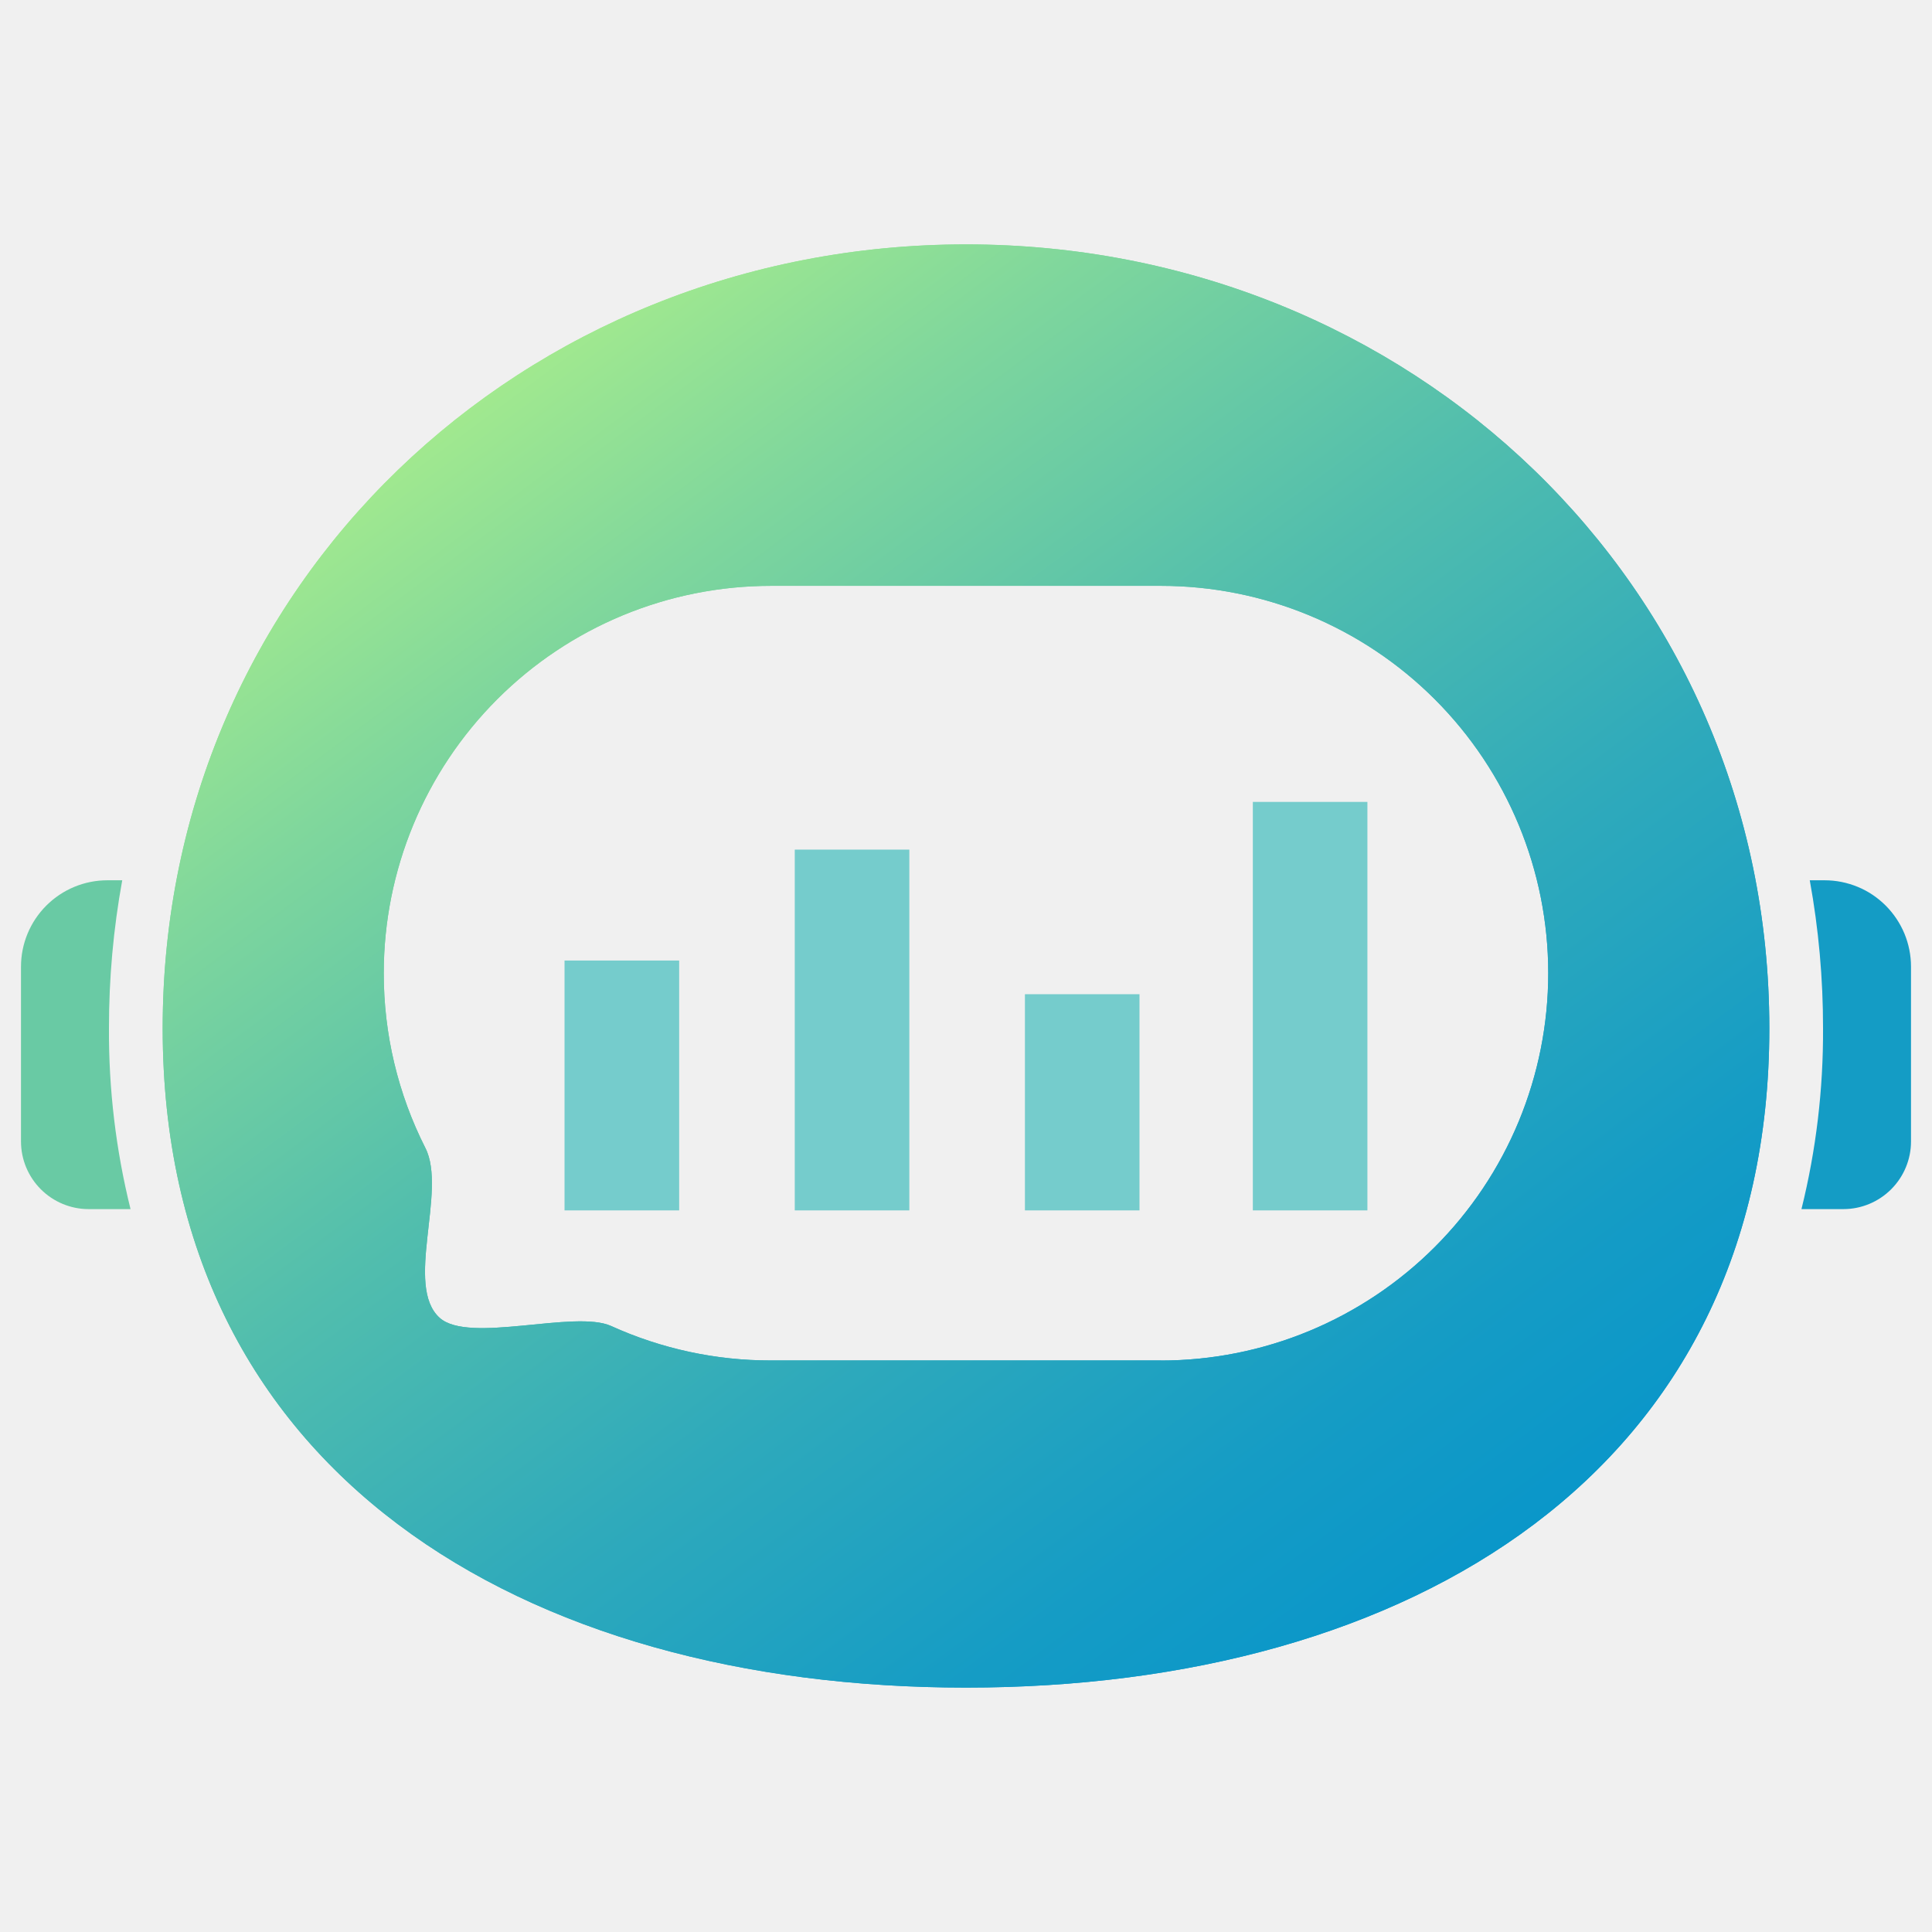
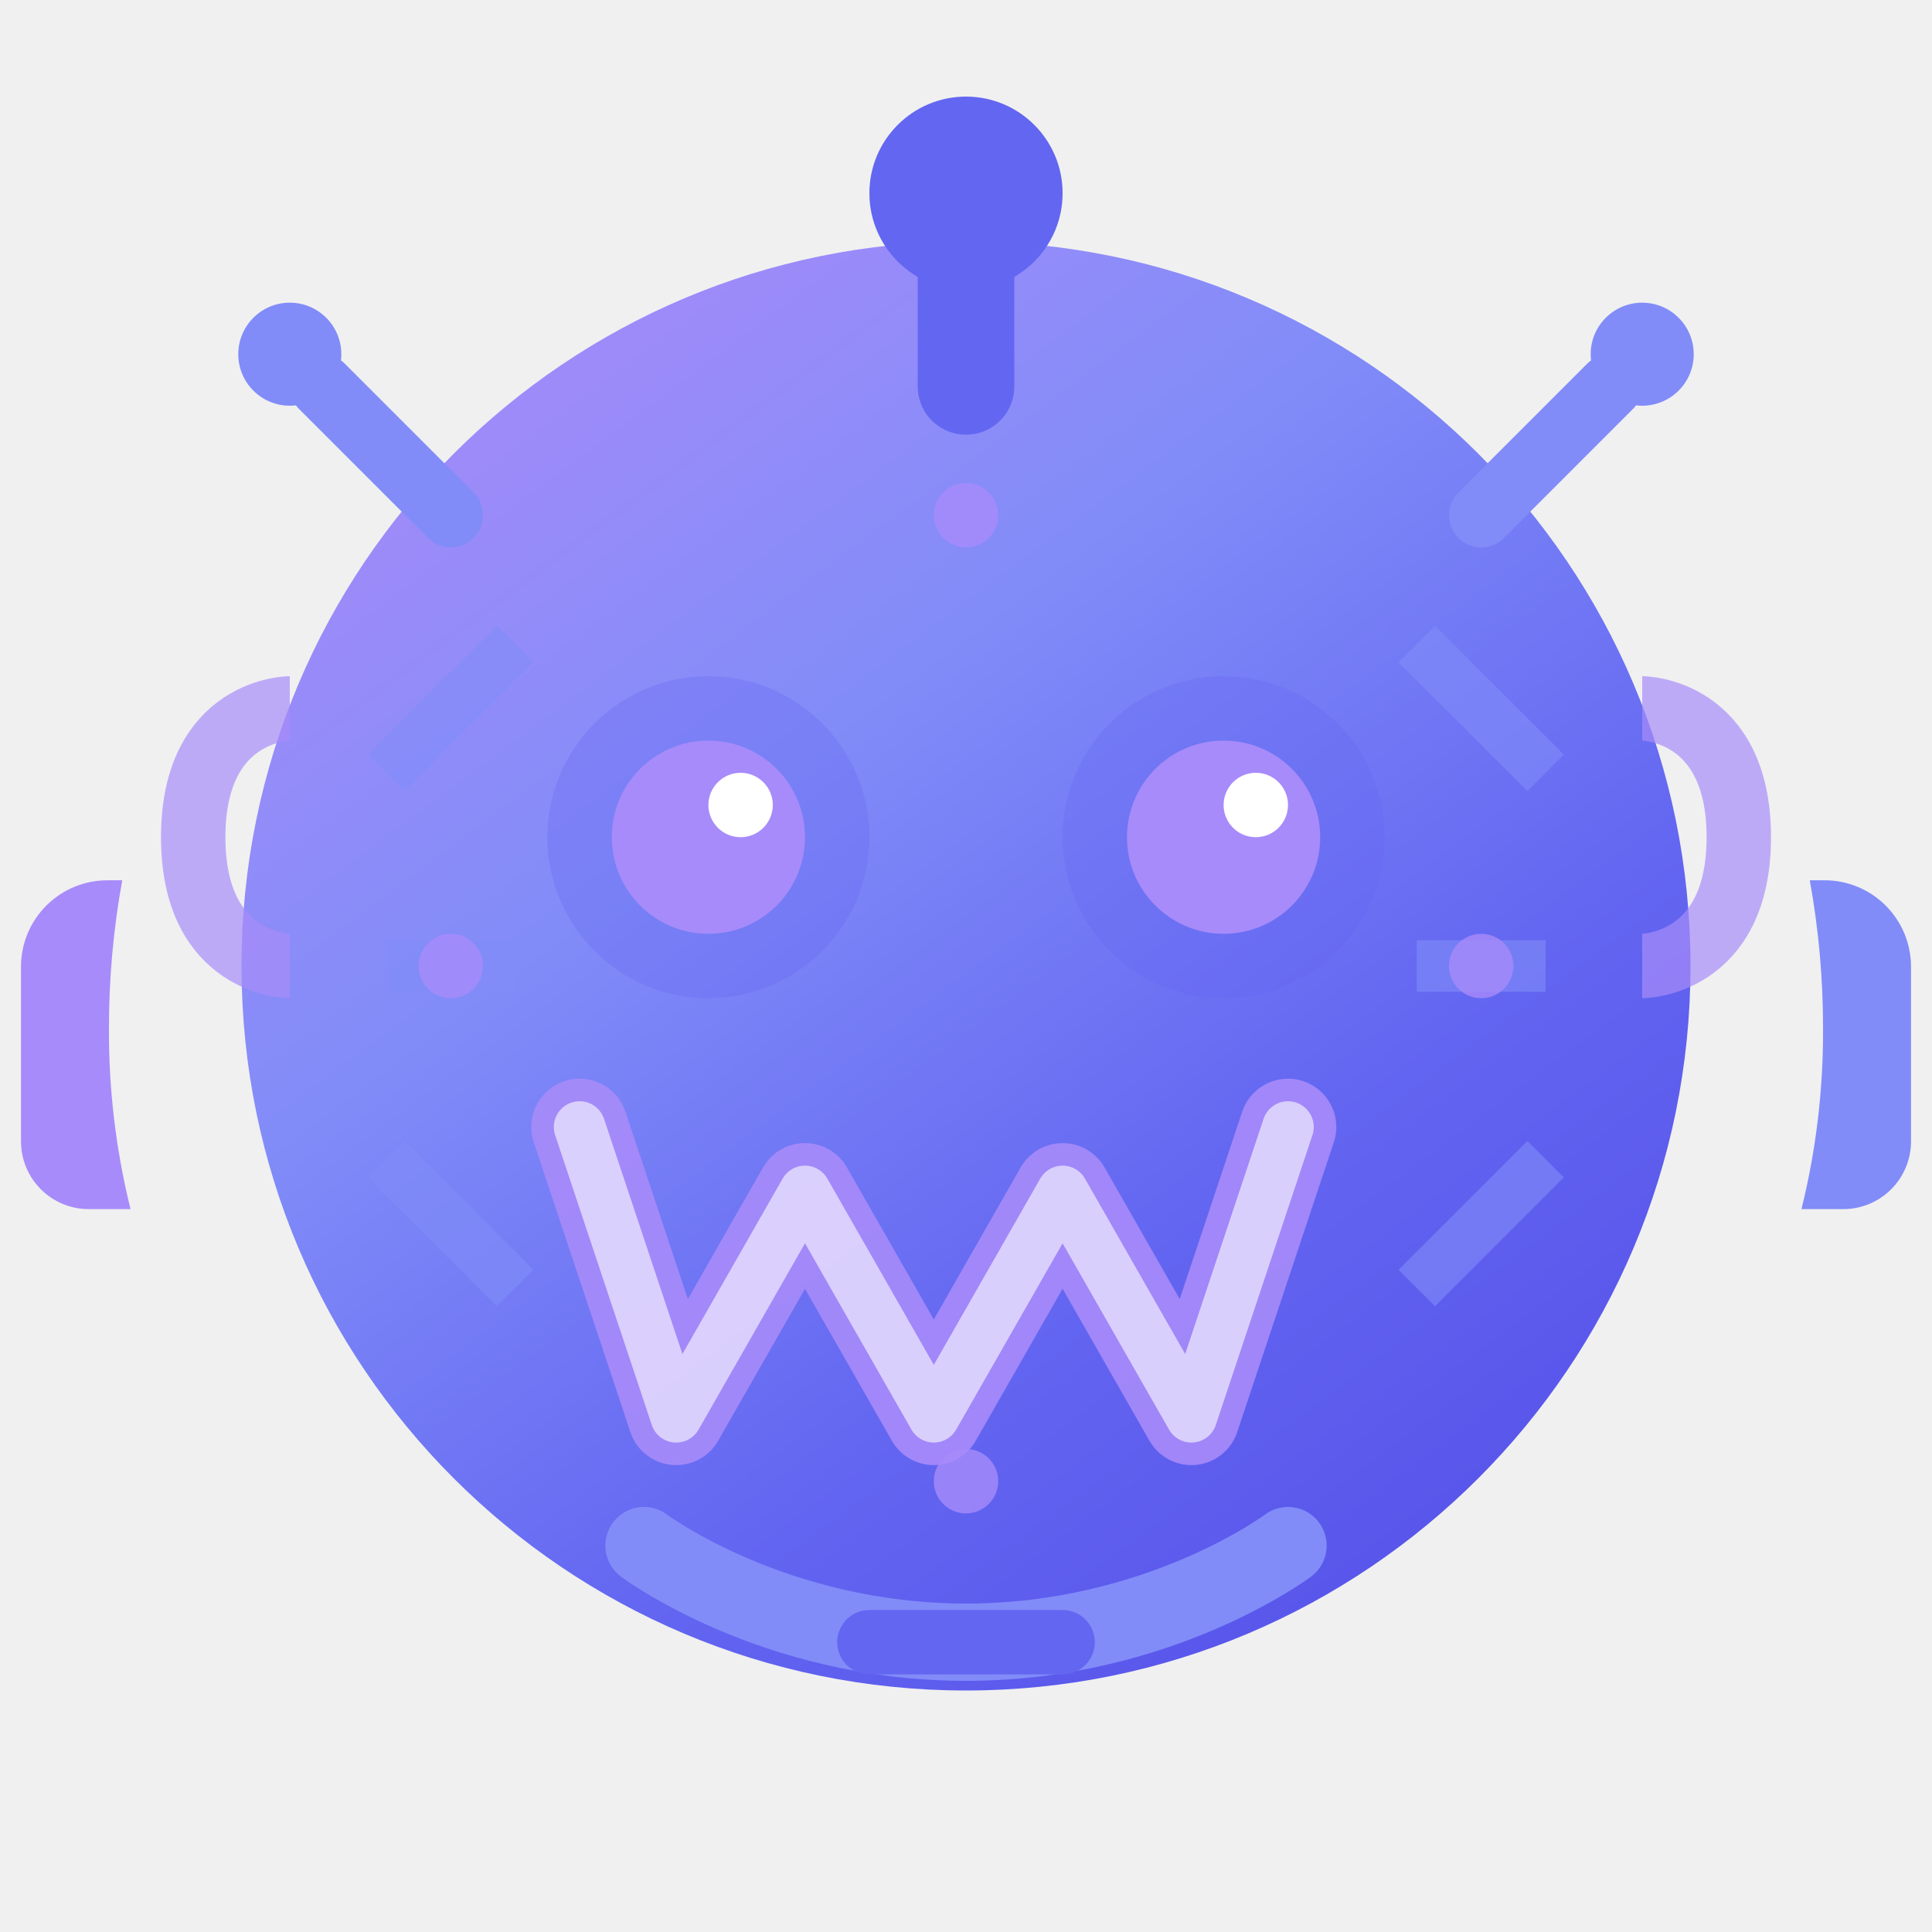
<svg xmlns="http://www.w3.org/2000/svg" width="30" height="30" viewBox="0 0 30 30" fill="none">
-   <path d="M28.333 13.669H28.102C28.24 14.427 28.309 15.196 28.308 15.967C28.313 16.913 28.201 17.856 27.973 18.775H28.624C28.902 18.775 29.169 18.664 29.366 18.467C29.563 18.27 29.674 18.003 29.674 17.725V15.01C29.674 14.834 29.639 14.659 29.572 14.497C29.504 14.334 29.405 14.186 29.281 14.062C29.156 13.937 29.009 13.838 28.846 13.771C28.683 13.704 28.509 13.669 28.333 13.669Z" fill="#149CC5" />
-   <path d="M1.692 15.967C1.691 15.196 1.76 14.427 1.898 13.669H1.667C1.312 13.669 0.971 13.81 0.719 14.062C0.468 14.313 0.326 14.654 0.326 15.01V17.725C0.326 18.003 0.437 18.27 0.634 18.467C0.831 18.664 1.098 18.775 1.376 18.775H2.027C1.799 17.856 1.687 16.913 1.692 15.967Z" fill="#69CAA4" />
-   <path d="M15 3.795C8.111 3.795 2.526 9.077 2.526 15.966C2.526 22.856 8.111 26.205 15 26.205C21.889 26.205 27.474 22.856 27.474 15.967C27.474 9.078 21.889 3.795 15 3.795ZM18.026 21.125H11.973C11.117 21.127 10.27 20.944 9.49 20.59C8.926 20.334 7.282 20.872 6.827 20.463C6.276 19.968 6.944 18.494 6.606 17.827C6.179 16.985 5.958 16.055 5.959 15.111C5.959 13.516 6.593 11.986 7.721 10.858C8.848 9.73 10.378 9.097 11.973 9.097H18.026C19.621 9.097 21.151 9.73 22.279 10.858C23.407 11.986 24.041 13.516 24.041 15.111C24.041 15.901 23.885 16.683 23.583 17.413C23.281 18.142 22.838 18.805 22.279 19.364C21.721 19.922 21.058 20.365 20.328 20.668C19.599 20.97 18.816 21.126 18.027 21.126L18.026 21.125Z" fill="url(#paint0_linear_477_9132)" />
-   <path d="M15 3.795C8.111 3.795 2.526 9.077 2.526 15.966C2.526 22.856 8.111 26.205 15 26.205C21.889 26.205 27.474 22.856 27.474 15.967C27.474 9.078 21.889 3.795 15 3.795ZM18.026 21.125H11.973C11.117 21.127 10.27 20.944 9.49 20.59C8.926 20.334 7.282 20.872 6.827 20.463C6.276 19.968 6.944 18.494 6.606 17.827C6.179 16.985 5.958 16.055 5.959 15.111C5.959 13.516 6.593 11.986 7.721 10.858C8.848 9.73 10.378 9.097 11.973 9.097H18.026C19.621 9.097 21.151 9.73 22.279 10.858C23.407 11.986 24.041 13.516 24.041 15.111C24.041 15.901 23.885 16.683 23.583 17.413C23.281 18.142 22.838 18.805 22.279 19.364C21.721 19.922 21.058 20.365 20.328 20.668C19.599 20.97 18.816 21.126 18.027 21.126L18.026 21.125Z" fill="url(#paint1_linear_477_9132)" />
-   <path d="M10.546 14.915H8.766V18.795H10.546V14.915Z" fill="#75CCCC" />
-   <path d="M14.12 13.193H12.341V18.795H14.12V13.193Z" fill="#75CCCC" />
-   <path d="M17.694 15.438H15.915V18.795H17.694V15.438Z" fill="#75CCCC" />
-   <path d="M21.233 12.452H19.454V18.795H21.233V12.452Z" fill="#75CCCC" />
+   <circle cx="15" cy="15" r="11" fill="url(#paint0_linear_477_9132)" stroke="url(#paint1_linear_477_9132)" stroke-width="0.5" />
+   <path d="M15 4L15 6" stroke="#6366F1" stroke-width="1.5" stroke-linecap="round" />
+   <circle cx="15" cy="3" r="1.5" fill="#6366F1" />
+   <path d="M7 8L5 6" stroke="#818CF8" stroke-width="1" stroke-linecap="round" />
+   <circle cx="4.5" cy="5.5" r="0.8" fill="#818CF8" />
+   <path d="M23 8L25 6" stroke="#818CF8" stroke-width="1" stroke-linecap="round" />
+   <circle cx="25.5" cy="5.5" r="0.8" fill="#818CF8" />
+   <circle cx="11" cy="13" r="2.5" fill="#6366F1" opacity="0.3" />
+   <circle cx="11" cy="13" r="1.5" fill="#A78BFA" />
+   <circle cx="11.5" cy="12.5" r="0.5" fill="#FFFFFF" />
+   <circle cx="19" cy="13" r="2.5" fill="#6366F1" opacity="0.3" />
+   <circle cx="19" cy="13" r="1.5" fill="#A78BFA" />
+   <circle cx="19.5" cy="12.5" r="0.5" fill="#FFFFFF" />
+   <path d="M9 17.5L10.5 22L12.5 18.5L14.5 22L16.5 18.5L18.5 22L20 17.5" stroke="#A78BFA" stroke-width="1.5" stroke-linecap="round" stroke-linejoin="round" fill="none" opacity="0.9" />
+   <path d="M9 17.5L10.5 22L12.5 18.5L14.5 22L16.5 18.5L18.5 22L20 17.5" stroke="#FFFFFF" stroke-width="0.8" stroke-linecap="round" stroke-linejoin="round" fill="none" opacity="0.6" />
+   <path d="M6 15L8 15M22 15L24 15" stroke="#818CF8" stroke-width="0.8" opacity="0.6" />
+   <path d="M8 10L6 12M22 10L24 12" stroke="#818CF8" stroke-width="0.8" opacity="0.6" />
+   <path d="M8 20L6 18M22 20L24 18" stroke="#818CF8" stroke-width="0.8" opacity="0.6" />
+   <path d="M10 24C10 24 12 25.5 15 25.5C18 25.5 20 24 20 24" stroke="#818CF8" stroke-width="1.2" stroke-linecap="round" fill="none" />
+   <rect x="13" y="25" width="4" height="1" rx="0.5" fill="#6366F1" />
+   <path d="M4.5 15C4.5 15 3 15 3 13C3 11 4.5 11 4.5 11" stroke="#A78BFA" stroke-width="1" fill="none" opacity="0.7" />
+   <path d="M25.5 15C25.5 15 27 15 27 13C27 11 25.5 11 25.5 11" stroke="#A78BFA" stroke-width="1" fill="none" opacity="0.7" />
+   <circle cx="7" cy="15" r="0.5" fill="#A78BFA" opacity="0.8" />
+   <circle cx="23" cy="15" r="0.5" fill="#A78BFA" opacity="0.8" />
+   <circle cx="15" cy="8" r="0.5" fill="#A78BFA" opacity="0.8" />
+   <circle cx="15" cy="23" r="0.5" fill="#A78BFA" opacity="0.8" />
+   <path d="M28.333 13.669H28.102C28.24 14.427 28.309 15.196 28.308 15.967C28.313 16.913 28.201 17.856 27.973 18.775H28.624C28.902 18.775 29.169 18.664 29.366 18.467C29.563 18.27 29.674 18.003 29.674 17.725V15.01C29.674 14.834 29.639 14.659 29.572 14.497C29.504 14.334 29.405 14.186 29.281 14.062C29.156 13.937 29.009 13.838 28.846 13.771C28.683 13.704 28.509 13.669 28.333 13.669Z" fill="#818CF8" />
+   <path d="M1.692 15.967C1.691 15.196 1.76 14.427 1.898 13.669H1.667C1.312 13.669 0.971 13.81 0.719 14.062C0.468 14.313 0.326 14.654 0.326 15.01V17.725C0.326 18.003 0.437 18.27 0.634 18.467C0.831 18.664 1.098 18.775 1.376 18.775H2.027C1.799 17.856 1.687 16.913 1.692 15.967Z" fill="#A78BFA" />
  <defs>
    <linearGradient id="paint0_linear_477_9132" x1="6.65" y1="4.441" x2="25.099" y2="29.249" gradientUnits="userSpaceOnUse">
-       <stop stop-color="#B2F288" />
-       <stop offset="0.181" stop-color="#80D79C" />
-       <stop offset="0.371" stop-color="#52BEAD" />
-       <stop offset="0.554" stop-color="#2FAABB" />
-       <stop offset="0.724" stop-color="#159CC5" />
-       <stop offset="0.878" stop-color="#0594CB" />
-       <stop offset="1" stop-color="#0091CD" />
+       <stop stop-color="#A78BFA" />
+       <stop offset="0.3" stop-color="#818CF8" />
+       <stop offset="0.6" stop-color="#6366F1" />
+       <stop offset="1" stop-color="#4F46E5" />
    </linearGradient>
    <linearGradient id="paint1_linear_477_9132" x1="6.65" y1="4.441" x2="25.099" y2="29.249" gradientUnits="userSpaceOnUse">
-       <stop stop-color="#B2F288" />
-       <stop offset="0.181" stop-color="#80D79C" />
-       <stop offset="0.371" stop-color="#52BEAD" />
-       <stop offset="0.554" stop-color="#2FAABB" />
-       <stop offset="0.724" stop-color="#159CC5" />
-       <stop offset="0.878" stop-color="#0594CB" />
-       <stop offset="1" stop-color="#0091CD" />
+       <stop stop-color="#A78BFA" />
+       <stop offset="0.3" stop-color="#818CF8" />
+       <stop offset="0.6" stop-color="#6366F1" />
+       <stop offset="1" stop-color="#4F46E5" />
    </linearGradient>
  </defs>
</svg>
